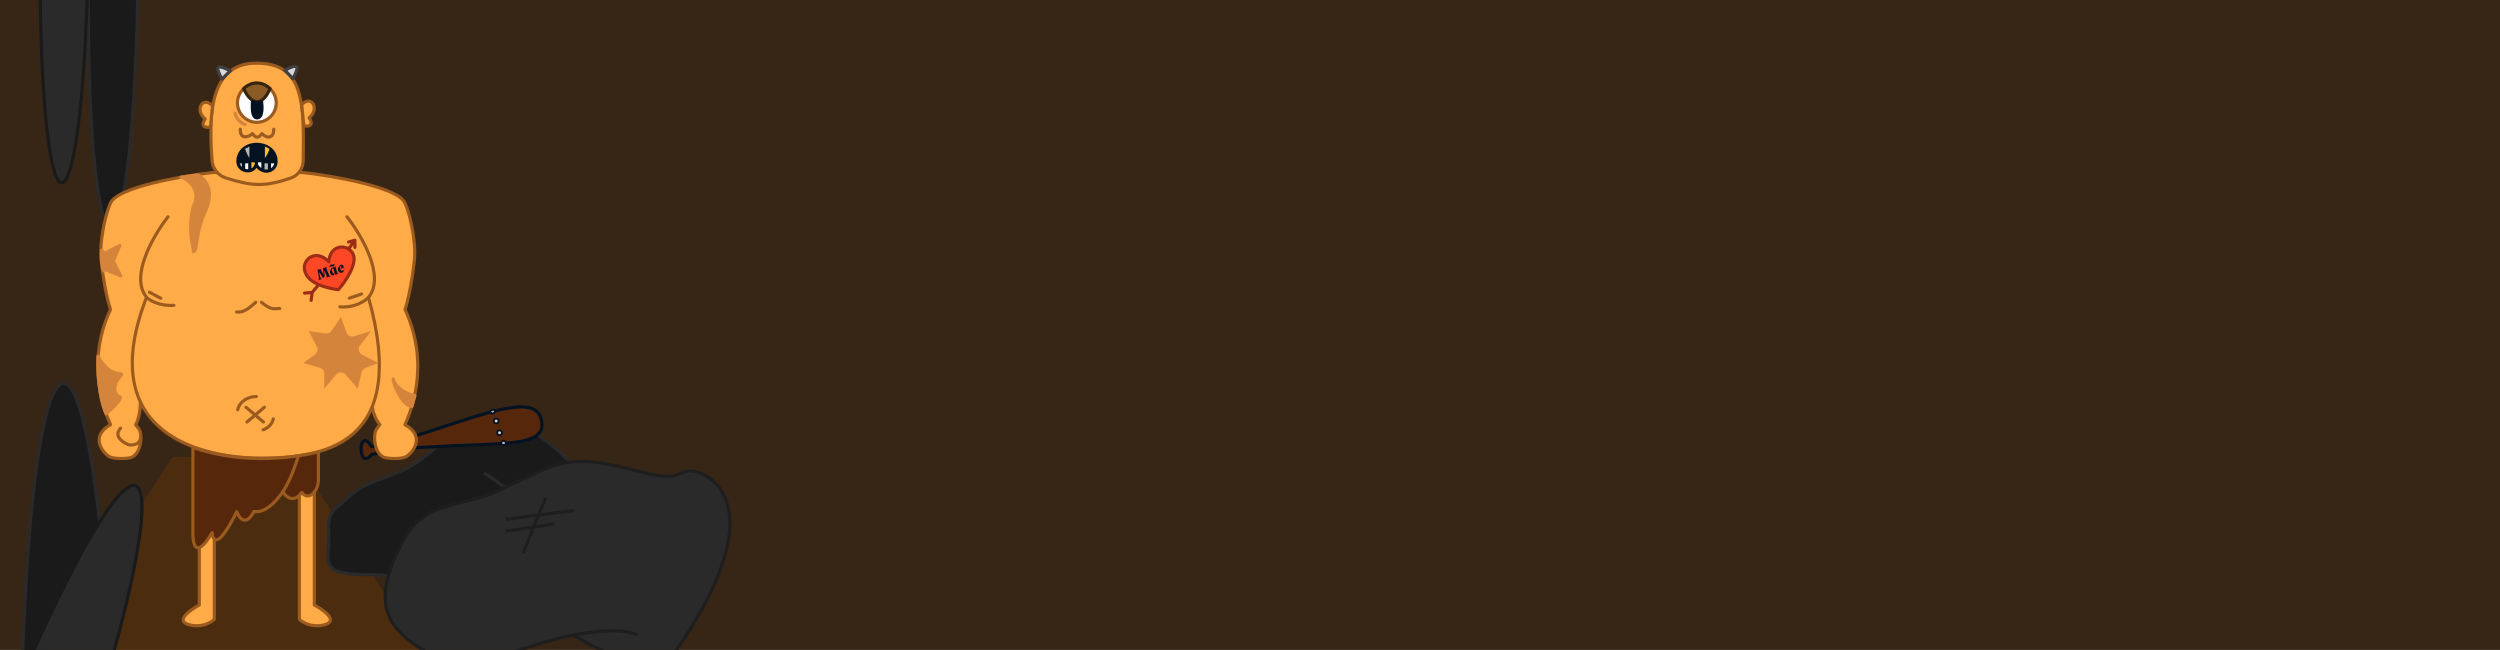
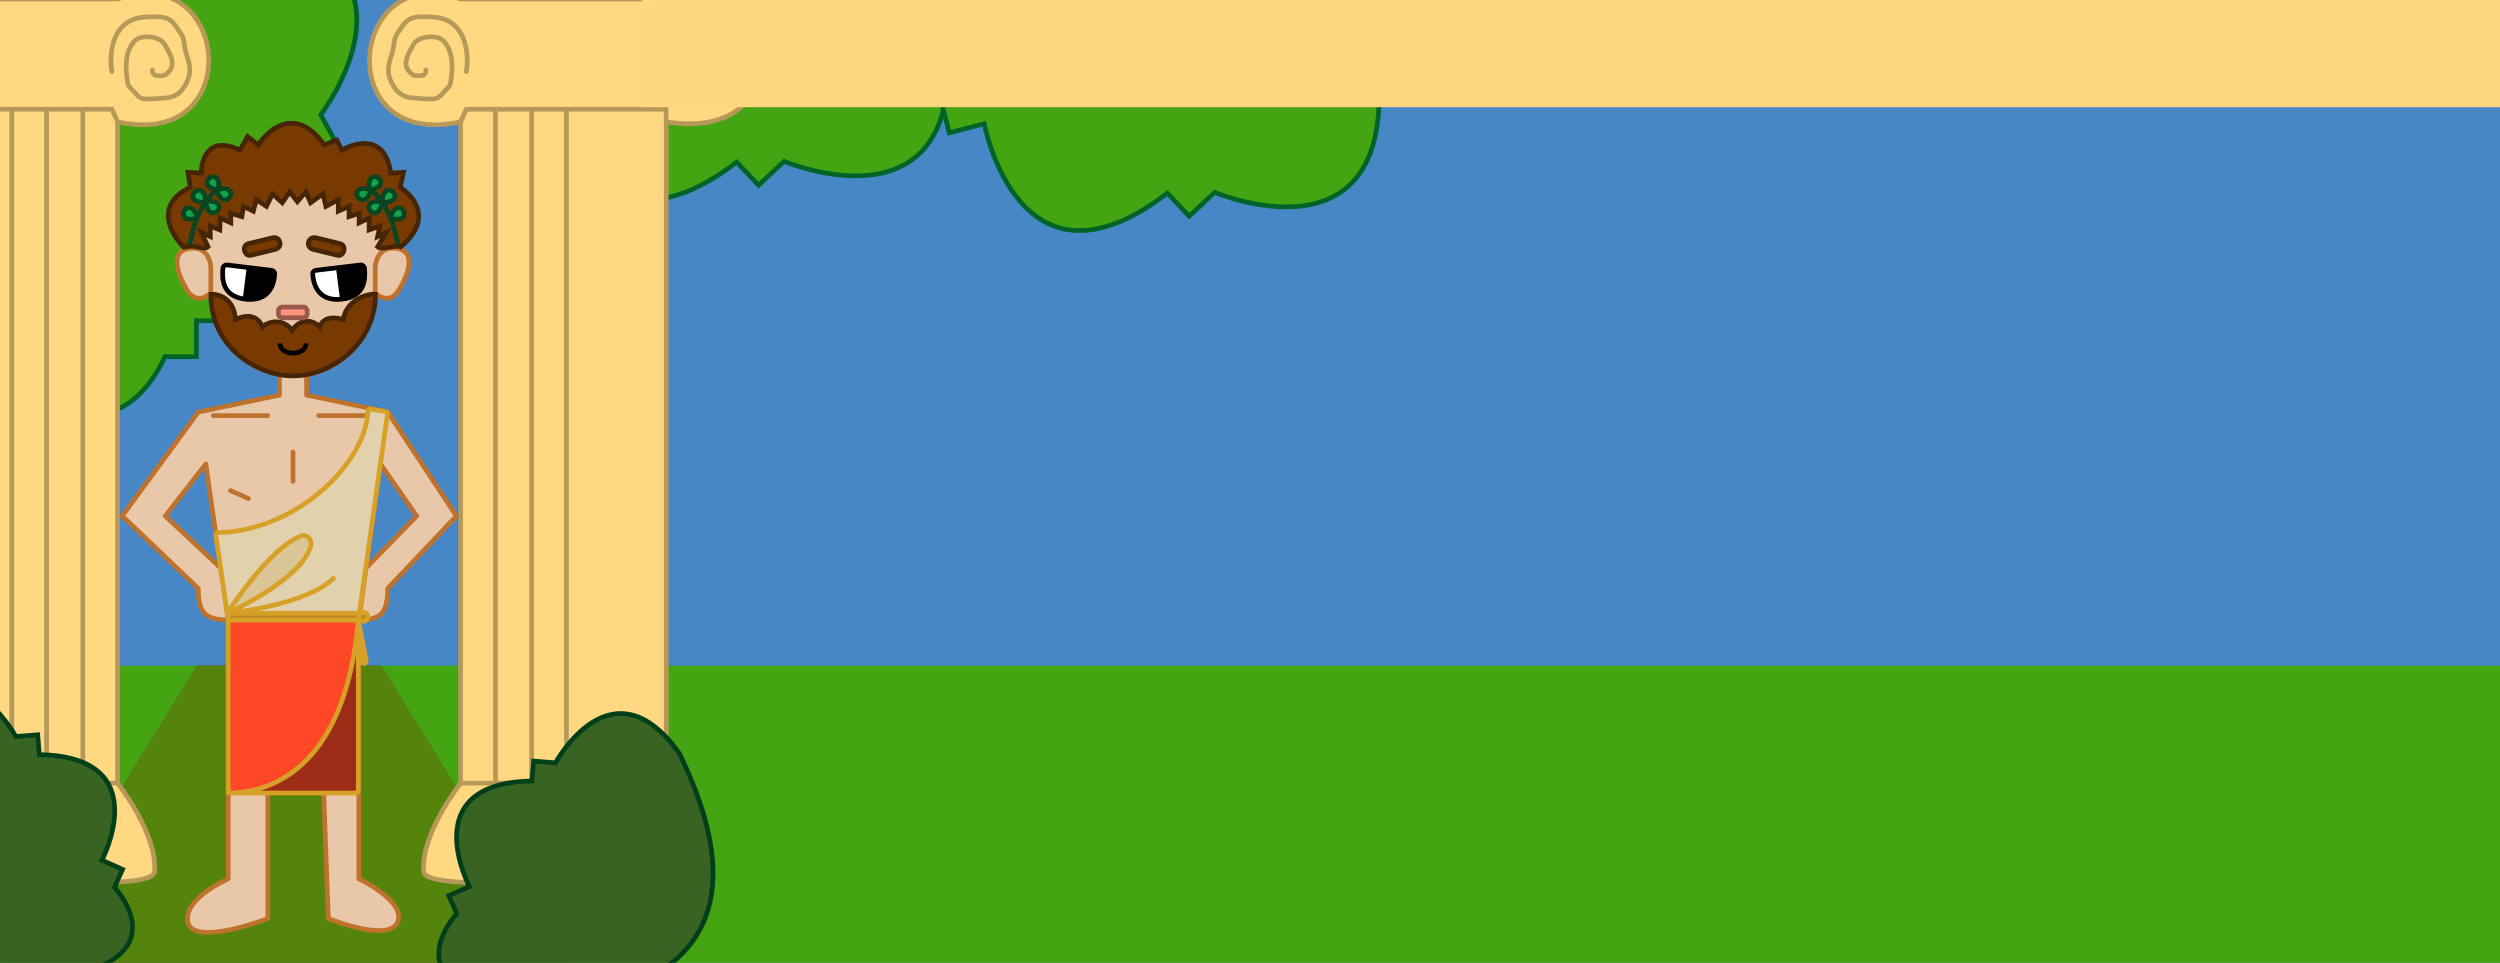
- <svg xmlns="http://www.w3.org/2000/svg" width="3939" height="1024" viewBox="0 0 3939 1024" fill="none">
-   <g clip-path="url(#clip0_1282_8156)">
-     <rect width="3939" height="1024" transform="matrix(-1 0 0 1 3939 0)" fill="#372616" />
-     <path d="M184 1311C164.564 369.656 31 367.011 31 1311H184Z" fill="#1A1A1A" stroke="#2A2A2A" stroke-width="5" />
-     <path d="M217 -4C207.091 475.326 139 476.673 139 -4H217Z" fill="#1A1A1A" stroke="#2A2A2A" stroke-width="5" />
-     <path d="M139 -63C129.345 404.343 63 405.656 63 -63H139Z" fill="#2A2A2A" stroke="#1A1A1A" stroke-width="5" />
-     <path d="M467 721L662 1024H77L272 721H467Z" fill="#783A00" fill-opacity="0.3" stroke="#783A00" stroke-opacity="0.3" />
-     <path d="M922.701 759.167C945.954 793.362 885.2 880.45 884.201 881.556C867.374 900.183 855.831 902.58 829.202 901.556C805.14 900.63 780.687 897.556 755.868 897.556C719.357 897.556 684.281 909.556 647.868 909.556C626.933 909.556 606.417 905.556 585.201 905.556C568.587 905.556 545.6 905.365 530.09 899.333C510.564 891.74 518.09 866.765 518.09 849.333C518.09 832.795 514.301 813.788 528.313 801.778C545.015 787.462 557.56 772.894 578.313 763.556C596.934 755.176 616.449 749.063 634.979 740.667C688.247 716.53 713.673 662 776.979 662C833.962 662 893.295 715.922 922.701 759.167Z" fill="#1A1A1A" />
-     <path d="M884.201 881.556C884.406 881.508 883.995 881.603 884.201 881.556ZM884.201 881.556C885.2 880.45 945.954 793.362 922.701 759.167C893.295 715.922 833.962 662 776.979 662C713.673 662 688.247 716.53 634.979 740.667C616.449 749.063 596.934 755.176 578.313 763.556C557.56 772.894 545.015 787.462 528.313 801.778C514.301 813.788 518.09 832.795 518.09 849.333C518.09 866.765 510.564 891.74 530.09 899.333C545.6 905.365 568.587 905.556 585.201 905.556C606.417 905.556 626.933 909.556 647.868 909.556C684.281 909.556 719.357 897.556 755.868 897.556C780.687 897.556 805.14 900.63 829.202 901.556C855.831 902.58 867.374 900.183 884.201 881.556ZM883.077 764.632C869.016 772.2 854.939 779.728 841.218 787.904C830.646 794.203 820.663 800.411 813.162 810.329C804.659 821.571 798.754 834.608 792.481 847.155M835.537 754.765C821.608 768.173 805.94 781.371 794.275 796.923M847.198 807.688C822.807 789.019 798.63 769.955 773.645 752.075C769.083 748.81 768.412 748.392 764.675 746.693" stroke="#2A2A2A" stroke-width="5" stroke-linecap="round" />
-     <path d="M1088.7 742.035C1114.24 742.035 1226.33 793.058 1063.17 1027.96C1046.4 1042.32 991.095 1056.92 904.034 1000.46C834.475 1012.47 737.75 1065.04 673.168 1027.96C599.877 985.886 587.938 942.483 635.03 852.033C670.514 783.879 737.173 801.339 796.866 767.545C877.121 732.093 889.949 711.062 1003.8 742.035C1074.44 761.251 1063.17 742.035 1088.7 742.035Z" fill="#2A2A2A" />
-     <path d="M1003.8 1000.46C981.478 990.122 945.968 993.23 904.034 1000.46M904.034 1000.46C834.475 1012.47 737.75 1065.04 673.168 1027.96C599.877 985.886 587.938 942.483 635.03 852.033C670.514 783.879 737.173 801.339 796.866 767.545C877.121 732.093 889.949 711.062 1003.8 742.035C1074.44 761.251 1063.17 742.035 1088.7 742.035C1114.24 742.035 1226.33 793.058 1063.17 1027.96C1046.4 1042.32 991.095 1056.92 904.034 1000.46ZM904.034 804.321L796.866 818.237M873.473 825.526L796.866 836.791M859.545 784.442L824.06 871.911" stroke="#1E1E1E" stroke-width="5" />
-     <path d="M41.92 1456.41C356.712 569.051 232.719 519.332 -101.189 1402.29L41.92 1456.41Z" fill="#2A2A2A" stroke="#1A1A1A" stroke-width="5" />
-     <path d="M585.522 703.929C572.311 682.264 567.556 702.344 569.141 711.327C572.1 729.081 581.294 721.895 585.522 716.083L595.532 713.802L654.185 705.348L685.39 703.929C789.193 696.949 865.368 706.321 852.602 659.961C842.563 623.501 779.682 645.694 680.106 678.566L655.506 686.325L591.833 701.913L585.522 703.929Z" fill="#57270C" stroke="#031221" stroke-width="5" stroke-linecap="round" stroke-linejoin="round" />
-     <path d="M779.772 646.941C780.232 648.979 778.952 651.005 776.913 651.464C774.874 651.924 772.849 650.644 772.389 648.605C772.274 648.092 772.31 647.771 772.373 647.571C772.434 647.378 772.552 647.193 772.782 647C773.307 646.56 774.25 646.202 775.655 645.885C777.061 645.569 778.066 645.487 778.729 645.66C779.02 645.736 779.206 645.851 779.344 645.999C779.487 646.153 779.657 646.428 779.772 646.941Z" fill="#B7B7B7" stroke="#031221" stroke-width="3" />
-     <path d="M797.205 698.215C797.205 699.223 796.817 699.91 796.225 700.379C795.595 700.879 794.628 701.206 793.421 701.206C792.213 701.206 791.247 700.879 790.616 700.379C790.025 699.91 789.637 699.223 789.637 698.215C789.637 696.125 791.331 694.431 793.421 694.431C795.511 694.431 797.205 696.125 797.205 698.215Z" fill="#B7B7B7" stroke="#031221" stroke-width="3" />
-     <circle cx="787.08" cy="681.834" r="3.784" fill="#D9D9D9" stroke="#031221" stroke-width="3" />
-     <circle cx="781.796" cy="663.34" r="3.784" fill="#D9D9D9" stroke="#031221" stroke-width="3" />
-     <path d="M334.763 271.789C285.797 277.425 185.118 294.933 174.127 319.874C163.137 344.815 157.747 385.837 158.803 403.098C158.451 405.916 164.827 461.593 174.127 487.379C131.855 578.794 168.139 654.708 174.127 669.151C140.045 687.91 163.295 714.858 172.542 719.614C180.997 723.962 205.928 722.785 209.002 719.614C221.684 712.745 223.533 690.111 221.155 681.833C220.979 680.688 221.367 678.24 213.758 669.151C216.224 665.1 221.155 653.363 221.155 633.072C255.261 705.595 350.358 721.834 411.264 721.834C475.186 721.834 557.073 713.504 586.523 640.617C588.214 654.567 595.179 665.189 598.438 669.152C590.829 678.241 591.216 680.689 591.04 681.834C588.662 690.112 590.512 712.746 603.194 719.615C606.268 722.786 631.199 723.963 639.654 719.615C648.901 714.859 672.15 687.911 638.068 669.152C644.057 654.709 680.341 578.794 638.068 487.38C647.368 461.593 653.744 405.917 653.392 403.099C654.449 385.837 649.059 344.815 638.068 319.874C627.077 294.933 526.398 277.425 477.433 271.789H334.763Z" fill="#FFAB48" />
-     <path d="M221.155 681.833C223.533 690.111 221.684 712.745 209.002 719.614C205.928 722.785 180.997 723.962 172.542 719.614C163.295 714.858 140.045 687.91 174.127 669.151C168.139 654.708 131.855 578.794 174.127 487.379C164.827 461.593 158.451 405.916 158.803 403.098C157.747 385.837 163.137 344.815 174.127 319.874C185.118 294.933 285.797 277.425 334.763 271.789H477.433C526.398 277.425 627.077 294.933 638.068 319.874C649.059 344.815 654.449 385.837 653.392 403.099C653.744 405.917 647.368 461.593 638.068 487.38C680.341 578.794 644.057 654.709 638.068 669.152C672.15 687.911 648.901 714.859 639.654 719.615C631.199 723.963 606.268 722.786 603.194 719.615C590.512 712.746 588.662 690.112 591.04 681.834C591.216 680.689 590.829 678.241 598.438 669.152C595.179 665.189 588.214 654.567 586.523 640.617C557.073 713.504 475.186 721.834 411.264 721.834M221.155 681.833C224.749 700.222 210.235 702.001 203.19 700.856C193.854 697.421 178.143 687.381 189.98 674.699M221.155 681.833C220.979 680.688 221.367 678.24 213.758 669.151C216.224 665.1 221.155 653.363 221.155 633.072C255.261 705.595 350.358 721.834 411.264 721.834M264.786 341.539C242.226 370.1 203.872 435.439 230.945 468.304C146.931 684.274 318.638 721.834 411.264 721.834M411.264 721.834C508.08 721.834 646.107 702.726 580.736 469.149M546.654 341.539C569.307 370.112 607.818 435.478 580.634 468.357" stroke="#9B5B1E" stroke-width="5" stroke-linecap="round" stroke-linejoin="round" />
-     <path d="M231.195 468.885C236.479 473.64 252.437 482.729 273.996 481.038" stroke="#9B5B1E" stroke-width="5" stroke-linecap="round" stroke-linejoin="round" />
-     <path d="M581.001 468.356C575.391 474.252 558.448 485.52 535.558 483.424" stroke="#9B5B1E" stroke-width="5" stroke-linecap="round" stroke-linejoin="round" />
-     <path d="M403.908 624.765C388.584 624.765 376.379 634.694 374.58 645.52" stroke="#9B5B1E" stroke-width="5" stroke-linecap="round" stroke-linejoin="round" />
-     <path d="M414.564 677.187C418.912 675.919 428.218 670.709 430.665 660.01" stroke="#9B5B1E" stroke-width="5" stroke-linecap="round" stroke-linejoin="round" />
-     <path d="M389.112 664.924L416.589 641.674" stroke="#9B5B1E" stroke-width="5" stroke-linecap="round" stroke-linejoin="round" />
-     <path d="M387.604 641.674L415.081 664.924" stroke="#9B5B1E" stroke-width="5" stroke-linecap="round" stroke-linejoin="round" />
-     <path d="M569.59 463.25L550.353 469.823" stroke="#9B5B1E" stroke-width="5" stroke-linecap="round" stroke-linejoin="round" />
-     <path d="M235.423 460.43L253.389 469.941" stroke="#9B5B1E" stroke-width="5" stroke-linecap="round" stroke-linejoin="round" />
-     <path d="M533.005 456.506C543.433 444.877 564.268 415.104 556.016 399.722C554.307 396.536 551.924 394.047 549.178 392.29C537.483 384.81 519.183 390.616 518.135 412.531C498.38 391.429 476.325 408.129 479.864 425.471C482.06 436.231 490.653 443.524 502.115 448.494C511.196 452.433 522.078 454.913 533.005 456.506Z" fill="#FE4725" />
-     <path d="M502.115 448.494C511.196 452.433 522.078 454.913 533.005 456.506C543.433 444.877 564.268 415.104 556.016 399.722C554.307 396.536 551.924 394.047 549.178 392.29M502.115 448.494C490.653 443.524 482.06 436.231 479.864 425.471C476.325 408.129 498.38 391.429 518.135 412.531C519.183 390.616 537.483 384.81 549.178 392.29M502.115 448.494L491.921 460.694M491.921 460.694L490.186 473.273M491.921 460.694L479.864 461.778M549.178 392.29L559.154 378.496M559.154 378.496L559.154 389.774M559.154 378.496L549.178 381.315" stroke="#9D2C17" stroke-width="5" stroke-linecap="round" stroke-linejoin="round" />
-     <path d="M508.209 437.442C507.846 436.315 507.118 434.919 506.027 433.253C504.936 431.588 503.87 430.133 502.83 428.888L502.654 428.969L503.337 432.027C503.73 433.767 504.237 435.603 504.861 437.538C505.234 438.695 505.794 439.338 506.542 439.467L506.591 439.855C505.85 440.009 505.077 440.216 504.27 440.476C503.462 440.737 502.675 441.058 501.907 441.439L501.617 440.852C501.857 440.607 502.24 440.332 502.764 440.029L500.687 426.149C500.134 426.209 499.661 426.202 499.267 426.127L499.16 425.481C500.103 425.328 501.214 425.046 502.493 424.634C503.772 424.222 504.836 423.82 505.685 423.429L505.879 423.795C505.405 424.099 505.23 424.441 505.352 424.822C505.446 425.111 505.957 426.047 506.888 427.63C507.833 429.208 508.642 430.57 509.314 431.715L509.657 432.311L509.863 432.168C509.634 431.301 509.432 428.432 509.259 423.563C509.136 423.182 508.857 422.995 508.422 423.001L508.365 422.59C509.171 422.431 510.237 422.138 511.562 421.712C512.887 421.285 513.925 420.883 514.678 420.506L514.976 421.04C514.726 421.306 514.412 421.558 514.035 421.797C514.081 422.253 514.261 422.968 514.575 423.943C514.884 424.902 515.595 426.665 516.708 429.231C517.816 431.783 518.688 433.628 519.324 434.768C520.029 434.659 520.603 434.616 521.049 434.641L521.171 435.257C520.153 435.434 518.996 435.731 517.701 436.148C516.407 436.565 515.333 436.987 514.478 437.414L514.188 436.826C514.419 436.55 514.722 436.293 515.099 436.054C513.935 432.546 512.604 429.276 511.106 426.246L510.939 426.274C510.939 429.351 510.994 431.451 511.104 432.576C511.214 433.7 511.397 434.658 511.652 435.45C510.489 436.329 509.531 437.268 508.777 438.267L508.429 438.203C508.39 438.031 508.317 437.777 508.209 437.442ZM520.301 430.469C519.811 428.946 519.89 427.366 520.539 425.728C521.187 424.09 522.183 422.693 523.525 421.538C524.82 421.121 526.201 420.919 527.668 420.934C527.886 420.41 527.99 419.847 527.981 419.245L528.535 419.243C528.661 420.833 529.295 423.402 530.439 426.95C530.944 428.519 531.402 429.733 531.814 430.592C532.233 430.642 532.692 430.603 533.189 430.477L533.351 430.979C531.706 431.509 530.072 432.204 528.45 433.063L528.238 432.955C528.125 431.613 527.86 430.294 527.443 429L527.207 429.051C527.129 430.74 526.622 432.374 525.686 433.954C524.543 434.322 523.462 434.149 522.442 433.435C521.417 432.707 520.704 431.718 520.301 430.469ZM523.595 428.248C524.267 430.334 524.931 431.272 525.585 431.061C525.844 430.977 526.086 430.631 526.309 430.021C526.548 429.406 526.691 428.57 526.737 427.513C526.113 425.579 525.666 424.294 525.394 423.659C524.841 423.299 524.237 423.225 523.582 423.436C523.232 423.549 522.932 423.687 522.682 423.852C522.766 425.153 523.07 426.618 523.595 428.248ZM525.38 416.729C526.278 416.44 526.838 415.932 527.057 415.205L527.731 415.417C527.089 417.338 526.372 418.713 525.579 419.539C525.168 419.672 524.381 419.707 523.218 419.645C522.055 419.583 521.252 419.623 520.811 419.765C519.943 420.045 519.414 420.543 519.225 421.259L518.551 421.048C519.157 419.172 520.113 417.729 521.418 416.72C522.871 417.109 524.192 417.112 525.38 416.729ZM539.698 426.74C540.277 426.554 540.799 426.217 541.264 425.731C541.724 425.23 542.079 424.662 542.329 424.027L542.706 424.182C542.307 426.177 541.27 427.94 539.595 429.472C537.98 429.992 536.551 429.965 535.307 429.391C534.078 428.812 533.226 427.784 532.75 426.306C532.269 424.814 532.361 423.246 533.025 421.603C533.689 419.96 534.641 418.611 535.881 417.556C538.653 416.663 540.348 417.176 540.966 419.095C541.123 419.582 541.222 420.122 541.261 420.714C541.736 420.78 542.151 420.764 542.506 420.666L542.645 421.176C542.539 421.21 542.432 421.245 542.326 421.279C540.376 421.907 538.297 422.863 536.088 424.146C536.452 425.273 536.902 426.07 537.438 426.535C537.985 426.981 538.739 427.049 539.698 426.74ZM535.87 419.4C535.581 419.494 535.334 419.64 535.13 419.841C535.269 421.057 535.523 422.286 535.89 423.53C536.548 422.964 537.231 422.475 537.938 422.062C537.556 420.875 537.23 420.097 536.96 419.73C536.69 419.363 536.327 419.253 535.87 419.4Z" fill="#031221" />
-     <path d="M411.91 476.283C428.291 489.493 430.933 486.059 440.708 486.059" stroke="#9B5B1E" stroke-width="5" stroke-linecap="round" stroke-linejoin="round" />
-     <path d="M402.928 476.283C384.761 493.01 379.149 491.607 372.809 491.607" stroke="#9B5B1E" stroke-width="5" stroke-linecap="round" stroke-linejoin="round" />
-     <path d="M178.972 410.103C178.686 410.774 178.708 411.537 179.032 412.19L190.167 434.701L166.939 425.154C166.078 424.8 165.092 424.954 164.38 425.553L162.938 426.765C161.134 421.764 160.255 415.242 159.974 408.62C159.753 403.42 159.905 398.316 160.202 394.112L163.306 397.72C164.058 398.594 165.31 398.841 166.338 398.316L188.891 386.805L178.972 410.103Z" fill="#D4843B" stroke="#D4843B" stroke-width="5" stroke-linejoin="round" />
-     <path d="M524.625 522.427L536.496 504.797L543.357 524.339C545.576 530.66 552.384 534.108 558.792 532.157L577.906 526.337L565.348 542.494C560.506 548.723 562.575 557.824 569.634 561.349L590.179 571.606L575.087 577.219C571.183 578.671 568.259 581.972 567.288 586.023L562.283 606.918L546.708 588.692C541.718 582.853 532.692 582.853 527.702 588.692L513.339 605.5V588.945C513.339 583.375 509.654 578.477 504.302 576.934L483.547 570.951L497.522 560.715C502.474 557.087 504.06 550.401 501.264 544.936L490.957 524.795L512.518 527.823C517.254 528.488 521.954 526.393 524.625 522.427Z" fill="#D4843B" stroke="#D4843B" stroke-width="5" />
-     <path d="M188.395 594.382C200.284 580.115 177.827 603.101 154.313 561.356C153.546 580.908 155.061 626.403 167.259 651.978C176.946 643.7 194.736 626.72 188.395 625.029C180.469 622.916 176.506 608.649 188.395 594.382Z" fill="#D4843B" stroke="#D4843B" stroke-width="5" stroke-linecap="round" stroke-linejoin="round" />
-     <path d="M322.943 334.489C307.105 368.49 311.724 396.842 304.507 396.49C307.168 396.62 293.972 365.823 304.499 325.489C318.202 299.489 295.563 281.171 285.017 279.155L311.881 275.488C317.697 278.499 341.577 294.489 322.943 334.489Z" fill="#D4843B" stroke="#D4843B" stroke-width="5" stroke-linecap="round" stroke-linejoin="round" />
-     <path d="M619.621 597.217C624.417 614.086 644.336 621.621 653.696 623.28L649.128 640.22C636.38 640.964 620.376 610.141 619.621 597.217Z" fill="#D4843B" stroke="#D4843B" stroke-width="5" stroke-linecap="round" stroke-linejoin="round" />
-     <path d="M475.37 775.958C474.123 777.685 472.882 779.141 471.654 780.354V975.909C477.227 981.185 493.309 990.153 513.052 983.823C532.796 977.492 509.425 960.785 495.272 953.223V775.234C495.027 775.539 494.777 775.836 494.521 776.123C489.116 782.207 481.579 784.149 475.37 775.958Z" fill="#FFAB48" />
-     <path d="M334.191 839.267C325.134 854.572 318.626 861.262 314.023 862.721V953.222C299.87 960.784 276.499 977.49 296.243 983.821C315.987 990.152 332.068 981.183 337.641 975.908V849.362C337.541 849.261 337.442 849.154 337.344 849.04C337.333 849.026 337.321 849.011 337.309 848.997C335.868 847.278 334.788 844.147 334.191 839.267Z" fill="#FFAB48" />
-     <path d="M303.939 705V839.267C303.597 850.827 305.679 865.367 314.023 862.721C318.626 861.262 325.134 854.572 334.191 839.267C334.788 844.147 335.868 847.278 337.309 848.997C337.321 849.011 337.333 849.026 337.344 849.04C337.442 849.154 337.541 849.261 337.641 849.362C345.598 857.389 363.516 826.074 372.936 806.03C376.651 816.229 387.266 830.509 400.004 806.03C416.98 808.193 432.822 793.537 445.614 774.639C449.701 781.791 460.126 791.744 471.654 780.354C472.882 779.141 474.123 777.685 475.37 775.958C481.579 784.149 489.116 782.207 494.521 776.123C494.777 775.836 495.027 775.539 495.272 775.234C499.069 770.514 501.641 763.734 501.641 757.229V712.122C431.076 728.477 362.079 725.048 303.939 705Z" fill="#57270C" />
-     <path d="M303.939 839.267V705C362.079 725.048 431.076 728.477 501.641 712.122V757.23M303.939 839.267C303.408 857.204 308.715 882.317 334.191 839.267M303.939 839.267C303.597 850.827 305.679 865.367 314.023 862.721M334.191 839.267C325.134 854.572 318.626 861.262 314.023 862.721M334.191 839.267C334.788 844.147 335.868 847.278 337.309 848.997C337.321 849.011 337.333 849.026 337.344 849.04M372.936 806.03C376.651 816.229 387.266 830.509 400.004 806.03C416.98 808.193 432.822 793.537 445.614 774.639M372.936 806.03C363.397 826.327 345.144 858.181 337.344 849.04M372.936 806.03C363.516 826.074 345.598 857.389 337.641 849.362M445.614 774.639C457.778 756.67 465.084 733.692 470.085 718.864M445.614 774.639C450.137 782.553 462.419 793.896 475.37 775.958M445.614 774.639C449.701 781.791 460.126 791.744 471.654 780.354M475.37 775.958C474.123 777.685 472.882 779.141 471.654 780.354M475.37 775.958C481.579 784.149 489.116 782.207 494.521 776.123M501.641 757.23C501.641 763.734 499.069 770.514 495.272 775.234M501.641 757.23C501.641 764.154 498.726 771.391 494.521 776.123M314.023 862.721V953.222C299.87 960.784 276.499 977.49 296.243 983.821C315.987 990.152 332.068 981.183 337.641 975.908V849.362M337.641 849.362C337.541 849.261 337.442 849.154 337.344 849.04M495.272 775.234V953.223C509.425 960.785 532.796 977.492 513.052 983.823C493.309 990.153 477.227 981.185 471.654 975.909V780.354M495.272 775.234C495.027 775.539 494.777 775.836 494.521 776.123" stroke="#9B5B1E" stroke-width="5" stroke-linecap="round" stroke-linejoin="round" />
-     <path d="M400.134 99.618C324.158 102.093 330.724 199.183 333.989 252.045C334.781 264.877 343.143 276.357 355.403 280.228C397.936 293.657 417.06 294.494 458.157 280.541C469.972 276.53 477.684 265.213 477.795 252.735C478.577 164.571 481.138 96.979 400.134 99.618Z" fill="#FFAB48" stroke="#9B5B1E" stroke-width="5" stroke-linecap="round" stroke-linejoin="round" />
-     <circle cx="404.7" cy="162.158" r="30.525" fill="white" stroke="#9B5B1E" stroke-width="5" />
-     <path d="M383.828 139.702C390.697 155.253 408.663 177.025 425.572 139.702C407.818 123.438 390.345 132.925 383.828 139.702Z" fill="#8A5B24" stroke="#37240D" stroke-width="5" stroke-linecap="round" stroke-linejoin="round" />
-     <path d="M405.235 185.673C396.99 185.673 397.32 171.054 397.741 160.31L405.235 162.423L412.158 160.31C413.17 167.267 414.174 185.673 405.235 185.673Z" fill="#031221" stroke="#031221" stroke-width="5" stroke-linecap="round" stroke-linejoin="round" />
-     <path d="M378.544 203.639C378.544 224.511 397.302 212.093 397.567 210.508C397.831 208.923 403.643 223.718 412.626 210.508C421.715 219.597 431.385 217.113 431.385 203.639" stroke="#9B5B1E" stroke-width="5" stroke-linecap="round" stroke-linejoin="round" />
-     <path d="M383.828 254.893H374.874C375.242 261.321 379.01 265.736 383.828 267.8V254.893Z" fill="#B7B7B7" />
-     <path d="M383.828 254.893V267.8C386.865 269.101 390.32 269.468 393.603 268.816V254.893H383.828Z" fill="white" />
-     <path d="M393.603 268.816C398.545 267.835 401.783 264.742 403.936 258.856V253.294H393.603V254.893V268.816Z" fill="#FFBE2F" />
-     <path d="M414.269 254.893V268.614C417.574 269.882 421.264 269.966 424.602 268.911V254.893H414.269Z" fill="#B7B7B7" />
-     <path d="M434.935 254.893H424.602V268.911C430.035 267.193 434.538 262.457 434.935 254.893Z" fill="white" />
-     <path d="M403.936 258.856C405.488 263.978 410.251 267.073 414.269 268.614V254.893V253.294L403.936 253.294V258.856Z" fill="white" />
-     <path d="M434.723 250.47C430.592 221.067 380.427 218.424 375.132 250.47C374.873 252.035 374.795 253.511 374.874 254.893H383.828H393.603V253.294H403.936L414.269 253.294V254.893H424.602H434.935C435.008 253.513 434.944 252.038 434.723 250.47Z" fill="#031221" />
-     <path d="M403.936 258.856C401.783 264.742 398.545 267.835 393.603 268.816M403.936 258.856C405.488 263.978 410.251 267.073 414.269 268.614M403.936 258.856V253.294M374.874 254.893C374.795 253.511 374.873 252.035 375.132 250.47C380.427 218.424 430.592 221.067 434.723 250.47C434.944 252.038 435.008 253.513 434.935 254.893M374.874 254.893H383.828M374.874 254.893C375.242 261.321 379.01 265.736 383.828 267.8M434.935 254.893H424.602M434.935 254.893C434.538 262.457 430.035 267.193 424.602 268.911M383.828 254.893V267.8M383.828 254.893H393.603M383.828 267.8C386.865 269.101 390.32 269.468 393.603 268.816M393.603 254.893V268.816M393.603 254.893V253.294H403.936M414.269 254.893V268.614M414.269 254.893H424.602M414.269 254.893V253.294L403.936 253.294M414.269 268.614C417.574 269.882 421.264 269.966 424.602 268.911M424.602 254.893V268.911" stroke="#031221" stroke-width="5" stroke-linecap="round" stroke-linejoin="round" />
-     <path d="M393.603 249.61C392.37 248.993 389.006 245.065 385.413 234.286L393.603 230.059V249.61Z" fill="#B7B7B7" stroke="#031221" stroke-linecap="round" stroke-linejoin="round" />
-     <path d="M417.117 249.61C418.35 248.993 421.714 245.065 425.308 234.286L417.117 230.059V249.61Z" fill="#FFBE2F" stroke="#031221" stroke-linecap="round" stroke-linejoin="round" />
-     <path d="M487.002 185.587C504.687 171.098 490.256 148.628 475.408 164.962L478.575 197.039C482.671 200.882 496.817 198.954 487.002 185.587Z" fill="#FFAB48" stroke="#9B5B1E" stroke-width="5" stroke-linecap="round" stroke-linejoin="round" />
-     <path d="M323.334 187.455C305.578 173.054 319.898 150.515 334.825 166.774C333.823 176.413 331.817 196.324 331.817 198.864C327.74 202.727 313.584 200.869 323.334 187.455Z" fill="#FFAB48" stroke="#9B5B1E" stroke-width="5" stroke-linecap="round" stroke-linejoin="round" />
-     <path d="M349.946 124.558C333.96 97.077 350.371 105.995 362.883 111.342L349.946 124.558Z" fill="#D9D9D9" stroke="#404040" stroke-width="5" stroke-linecap="round" stroke-linejoin="round" />
-     <path d="M448.841 110.7C476.806 95.577 467.381 111.703 461.647 124.043L448.841 110.7Z" fill="#D9D9D9" stroke="#404040" stroke-width="5" stroke-linecap="round" stroke-linejoin="round" />
-     <path d="M370.451 178.453C371.322 182.897 375.673 192.635 386.108 196.035" stroke="#D4843B" stroke-width="5" stroke-linecap="round" stroke-linejoin="round" />
+ <svg xmlns="http://www.w3.org/2000/svg" width="2659" height="1024" viewBox="0 0 2659 1024" fill="none">
+   <g clip-path="url(#clip0_1282_8301)">
+     <rect width="2659" height="1024" fill="#4787C6" />
+     <rect y="708" width="2707" height="316" fill="#44A411" />
+     <path d="M341.137 122.06C341.137 122.06 464.032 -37.723 269.847 -76.596C-246.026 -94.772 2.992 365.201 2.992 365.201C115.582 524.829 175.409 379.37 175.409 379.37L208.896 379.37L208.896 340.992C208.896 340.992 407.164 354.679 329.285 171.029L358.974 154.728L341.137 122.06Z" fill="#44A411" stroke="#006428" stroke-width="5" />
+     <path d="M833.982 171.565C833.982 171.565 1019.53 250.342 1008.33 52.621C896.228 -451.252 513.636 -94.589 513.636 -94.589C387.442 54.517 543.27 75.853 543.27 75.853L551.689 108.264L588.834 98.615C588.834 98.615 625.434 293.955 783.606 172.406L806.847 197.043L833.982 171.565Z" fill="#44A411" stroke="#006428" stroke-width="5" />
+     <path d="M1291.98 204.565C1291.98 204.565 1477.53 283.342 1466.33 85.621C1354.23 -418.252 971.636 -61.589 971.636 -61.589C845.442 87.517 1001.27 108.853 1001.27 108.853L1009.69 141.264L1046.83 131.615C1046.83 131.615 1083.43 326.955 1241.61 205.406L1264.85 230.043L1291.98 204.565Z" fill="#44A411" stroke="#006428" stroke-width="5" />
+     <path d="M210 708L15 1024H600L405 708H210Z" fill="#783A00" fill-opacity="0.3" stroke="#783A00" stroke-opacity="0.3" />
+     <path d="M125.09 129.564C263.8 160.527 244.445 -44.091 125.09 -1.015L-93.618 -1.015C-214.907 -40.053 -242.004 153.795 -93.618 129.564L-93.618 832.939L-93.618 927.171C-93.618 927.171 -43.508 932.387 12.544 935.892C24.75 936.656 37.239 937.338 49.552 937.867C62.778 938.435 75.802 938.828 88.061 938.955C130.363 939.395 163.543 936.681 164.377 927.171C167.882 887.206 125.09 832.939 125.09 832.939V129.564Z" fill="#FFD881" />
+     <path d="M125.09 129.564C263.8 160.527 244.445 -44.091 125.09 -1.015L-93.618 -1.015C-214.907 -40.053 -242.004 153.795 -93.618 129.564M125.09 129.564V832.939M125.09 129.564L119.016 116.164H88.061M125.09 832.939C125.09 832.939 167.881 887.206 164.377 927.171C163.543 936.681 130.363 939.395 88.061 938.955C75.802 938.828 62.778 938.435 49.552 937.867C37.239 937.338 24.75 936.656 12.544 935.892C-43.508 932.387 -93.618 927.171 -93.618 927.171L-93.618 832.939M125.09 832.939H88.061M-93.618 129.564L-93.349 116.164H12.544M-93.618 129.564L-93.618 832.939M119.016 76.07C116.267 61.27 118.766 39.702 130.189 28.387C140.014 18.656 150.427 17.832 164.377 17.832C174.196 17.832 181.196 18.72 187.369 28.387C189.734 32.09 193.941 36.943 194.954 41.149C196.182 46.247 196.049 48.594 197.176 53.796C198.892 61.711 205.179 71.523 199.61 85.298C193.463 100.506 183.208 104.188 175.218 104.188C147.637 106.816 149.608 105.063 142.518 97.43C135.427 89.796 136.612 92.316 135.427 85.298C133.118 71.623 133.089 54.491 143.1 43.712C150.086 36.191 170.333 38.362 175.218 47.301C179.592 55.307 187.839 67.323 179.715 76.07C176.138 79.921 174.958 80.627 169.662 80.627C165.185 80.627 162.042 79.866 162.042 74.475M-93.349 76.07C-90.6 61.27 -93.098 39.702 -104.521 28.387C-114.346 18.656 -124.76 17.832 -138.709 17.832C-148.528 17.832 -155.528 18.72 -161.701 28.387C-164.066 32.09 -168.274 36.943 -169.287 41.149C-170.514 46.247 -170.381 48.594 -171.509 53.796C-173.224 61.711 -179.511 71.523 -173.943 85.298C-167.795 100.506 -157.541 104.188 -149.55 104.188C-121.97 106.816 -123.94 105.063 -116.85 97.43C-109.76 89.796 -110.945 92.316 -109.76 85.298C-107.45 71.623 -107.421 54.491 -117.432 43.712C-124.418 36.191 -144.666 38.362 -149.55 47.301C-153.924 55.307 -162.172 67.323 -154.048 76.07C-150.471 79.921 -149.29 80.627 -143.994 80.627C-139.518 80.627 -136.375 79.866 -136.375 74.475M88.061 116.164H49.552M88.061 116.164V832.939M49.552 116.164H12.544M49.552 116.164V832.939M12.544 116.164V832.939M-93.618 832.939H12.544M88.061 832.939H49.552M49.552 832.939H12.544" stroke="#B69959" stroke-width="5" stroke-linecap="round" />
+     <path d="M489.91 129.564C351.2 160.527 370.555 -44.091 489.91 -1.015L708.618 -1.015C829.907 -40.053 857.004 153.795 708.618 129.564L708.618 832.939L708.618 927.171C708.618 927.171 658.508 932.387 602.456 935.892C590.249 936.656 577.761 937.338 565.448 937.867C552.222 938.435 539.198 938.828 526.94 938.955C484.637 939.395 451.457 936.681 450.623 927.171C447.118 887.206 489.91 832.939 489.91 832.939V129.564Z" fill="#FFD881" />
+     <path d="M489.91 129.564C351.2 160.527 370.555 -44.091 489.91 -1.015L708.618 -1.015C829.907 -40.053 857.004 153.795 708.618 129.564M489.91 129.564V832.939M489.91 129.564L495.984 116.164H526.94M489.91 832.939C489.91 832.939 447.119 887.206 450.623 927.171C451.457 936.681 484.637 939.395 526.94 938.955C539.198 938.828 552.222 938.435 565.448 937.867C577.761 937.338 590.249 936.656 602.456 935.892C658.508 932.387 708.618 927.171 708.618 927.171L708.618 832.939M489.91 832.939H526.94M708.618 129.564L708.349 116.164H602.456M708.618 129.564L708.618 832.939M495.984 76.07C498.733 61.27 496.234 39.702 484.811 28.387C474.986 18.656 464.573 17.832 450.623 17.832C440.804 17.832 433.804 18.72 427.631 28.387C425.266 32.09 421.059 36.943 420.046 41.149C418.818 46.247 418.951 48.594 417.824 53.796C416.108 61.711 409.821 71.523 415.39 85.298C421.537 100.506 431.792 104.188 439.782 104.188C467.363 106.816 465.392 105.063 472.482 97.43C479.573 89.796 478.388 92.316 479.573 85.298C481.882 71.623 481.911 54.491 471.9 43.712C464.914 36.191 444.667 38.362 439.782 47.301C435.408 55.307 427.161 67.323 435.285 76.07C438.862 79.921 440.042 80.627 445.338 80.627C449.815 80.627 452.958 79.866 452.958 74.475M708.349 76.07C705.6 61.27 708.098 39.702 719.521 28.387C729.346 18.656 739.76 17.832 753.709 17.832C763.528 17.832 770.528 18.72 776.701 28.387C779.066 32.09 783.274 36.943 784.287 41.149C785.514 46.247 785.381 48.594 786.509 53.796C788.224 61.711 794.511 71.523 788.943 85.298C782.795 100.506 772.541 104.188 764.55 104.188C736.97 106.816 738.94 105.063 731.85 97.43C724.76 89.796 725.945 92.316 724.76 85.298C722.45 71.623 722.421 54.491 732.432 43.712C739.418 36.191 759.666 38.362 764.55 47.301C768.924 55.307 777.172 67.323 769.048 76.07C765.471 79.921 764.29 80.627 758.994 80.627C754.518 80.627 751.375 79.866 751.375 74.475M526.94 116.164H565.448M526.94 116.164V832.939M565.448 116.164H602.456M565.448 116.164V832.939M602.456 116.164V832.939M708.618 832.939H602.456M526.94 832.939H565.448M565.448 832.939H602.456" stroke="#B69959" stroke-width="5" stroke-linecap="round" />
+     <rect x="683" width="1976" height="114" fill="#FFD781" />
+     <path d="M16.851 783.363C16.851 783.363 -43.222 672.276 -115.009 773.471C-257.025 1064.02 69.706 1038.88 69.706 1038.88C189.771 1015.19 121.803 943.841 121.803 943.841L130.347 924.68L108.387 914.888C108.387 914.888 166.803 804.931 41.848 802.638L40.095 781.491L16.851 783.363Z" fill="#386322" stroke="#003F19" stroke-width="5" />
+     <path d="M590.782 811.363C590.782 811.363 650.855 700.276 722.641 801.471C864.658 1092.02 537.927 1066.88 537.927 1066.88C417.861 1043.19 485.83 971.841 485.83 971.841L477.286 952.68L499.246 942.888C499.246 942.888 440.83 832.931 565.785 830.638L567.537 809.491L590.782 811.363Z" fill="#386322" stroke="#003F19" stroke-width="5" />
+     <path d="M423.872 264.628C419.277 263.629 415.482 263.747 412.362 264.628C401.871 267.59 399.017 279.182 399.087 285.97C399.178 294.776 399.087 300.132 399.087 311.571C412.432 323.282 421.058 314.106 423.872 309.022C432.225 296.039 443.918 268.985 423.872 264.628Z" fill="#E9C7A9" />
+     <path d="M199.352 264.628C203.947 263.629 207.748 263.747 210.876 264.628C221.393 267.59 224.305 279.182 224.235 285.97C224.144 294.774 224.235 300.13 224.235 311.563C224.235 311.566 224.235 311.568 224.235 311.571C210.889 323.282 202.166 314.106 199.352 309.022C191 296.039 179.307 268.985 199.352 264.628Z" fill="#E9C7A9" />
+     <path d="M224.235 285.97V311.563V311.571C224.235 355.208 255.811 391.425 297.226 398.349C301.922 399.134 306.744 399.542 311.661 399.542C316.578 399.542 321.4 399.134 326.096 398.349C367.511 391.425 399.087 355.208 399.087 311.571V285.97C399.017 279.182 401.871 267.59 412.362 264.628C412.362 147.886 213.885 147.886 210.876 264.628C221.393 267.59 224.305 279.182 224.235 285.97Z" fill="#E9C7A9" />
+     <path d="M311.661 399.542C306.744 399.542 301.922 399.134 297.226 398.349V420.241L210.876 438.216L130 548.792L210.876 625.869C210.876 652.287 218.788 659.369 242.755 659.369L234.785 604.081L175.756 548.792L218.846 493.504L226.815 548.792L234.785 604.081L242.755 659.369H381.656L389.332 604.081L397.009 548.792L404.685 493.504L443.208 548.792L389.332 604.081L381.656 659.369C404.685 659.369 412.362 652.287 412.362 625.869L485.423 548.792L412.362 438.216L326.096 420.241V398.349C321.4 399.134 316.578 399.542 311.661 399.542Z" fill="#E9C7A9" />
+     <path d="M381.656 659.369H242.755V934.72C242.755 934.72 199.64 953.292 199.352 976.935C198.946 1010.31 284.827 976.935 284.827 976.935V702.401H338.997L349.246 976.935C349.246 976.935 420.224 1005.85 423.872 976.935C426.539 955.801 381.656 934.72 381.656 934.72V659.369Z" fill="#E9C7A9" />
+     <path d="M399.087 311.571V285.97M399.087 311.571C412.432 323.282 421.058 314.106 423.872 309.022C432.225 296.039 443.918 268.985 423.872 264.628C419.277 263.629 415.482 263.747 412.362 264.628M399.087 311.571C399.087 300.132 399.178 294.776 399.087 285.97M399.087 311.571C399.087 355.208 367.511 391.425 326.096 398.349M224.235 311.571C210.889 323.282 202.166 314.106 199.352 309.022C191 296.039 179.307 268.985 199.352 264.628C203.947 263.629 207.748 263.747 210.876 264.628M224.235 311.571C224.235 355.208 255.811 391.425 297.226 398.349M224.235 311.571V311.563M224.235 311.571C224.235 311.568 224.235 311.566 224.235 311.563M224.235 285.97C224.305 279.182 221.393 267.59 210.876 264.628M224.235 285.97V311.563M224.235 285.97C224.144 294.774 224.235 300.13 224.235 311.563M399.087 285.97C399.017 279.182 401.871 267.59 412.362 264.628M210.876 264.628C213.885 147.886 412.362 147.886 412.362 264.628M297.226 398.349C301.922 399.134 306.744 399.542 311.661 399.542C316.578 399.542 321.4 399.134 326.096 398.349M297.226 398.349V420.241L210.876 438.216L130 548.792L210.876 625.869C210.876 652.287 218.788 659.369 242.755 659.369M242.755 659.369H381.656M242.755 659.369L234.785 604.081M242.755 659.369V934.72C242.755 934.72 199.64 953.292 199.352 976.935C198.946 1010.31 284.827 976.935 284.827 976.935V702.401H338.997L349.246 976.935C349.246 976.935 420.224 1005.85 423.872 976.935C426.539 955.801 381.656 934.72 381.656 934.72V659.369M326.096 398.349V420.241L412.362 438.216L485.423 548.792L412.362 625.869C412.362 652.287 404.685 659.369 381.656 659.369M381.656 659.369L389.332 604.081M234.785 604.081L226.815 548.792L218.846 493.504L175.756 548.792L234.785 604.081ZM389.332 604.081L443.208 548.792L404.685 493.504L397.009 548.792L389.332 604.081ZM245.206 521.829L264.271 530.272M311.661 480.704V512.025M338.997 442.029H397.009M226.815 442.029H284.827" stroke="#BE722C" stroke-width="5" stroke-linecap="round" stroke-linejoin="round" />
+     <path d="M202.395 199.261C163.458 217.766 181.59 249.253 195.638 263.092C208.412 259.31 215.973 266.729 221.239 262.517L214.086 247.023L223.691 251.675V240.487L233.768 244.535L234.312 232.044L245.479 237.017V226.869L257.19 230.426L259.097 219.515L269.446 224.623L272.715 212.434L283.39 219.515L289.873 206.17L300.222 215.664L308.121 203.991L316.291 214.527L325.279 203.991L330.332 215.664L343.527 206.17L346.613 219.515L359.822 212.434V224.623L371.239 219.515V230.426L381.992 226.869V237.017L392.603 232.044V244.535L403.99 240.487L401.628 251.675L410.799 247.296L401.628 262.517C406.27 266.732 418.969 260.066 426.323 262.517C461.126 233.099 440.128 208.553 425.626 199.261L429.161 183.248L415.566 184.137C409.91 142.857 378.587 150.726 363.632 159.82L358.194 148.848L344.871 154.186C315.506 112.194 285.868 136.689 274.721 154.186L263.301 145.289L255.144 159.82C222.298 143.451 214.086 169.211 214.086 184.137L199.947 183.248L202.395 199.261Z" fill="#783A00" stroke="#462507" stroke-width="5" />
+     <path d="M250.381 339.894C249.292 317.452 232.497 312.568 224.235 312.931C224.235 372.032 276.8 399.812 310.844 399.812C355.238 399.812 399.36 363.589 399.36 312.931C388.193 312.023 367.658 320.938 365.043 339.894C349.355 335.101 341.711 341.165 339.986 347.793C333.177 339.894 319.287 337.988 310.844 351.333C300.386 337.607 284.426 342.073 279.251 347.793C277.163 341.438 268.466 330.961 250.381 339.894Z" fill="#783A00" stroke="#462507" stroke-width="5" />
+     <path d="M296.137 333.988V330.549C296.137 328.34 297.928 326.549 300.137 326.549H322.64C324.85 326.549 326.64 328.34 326.64 330.549V333.988C326.64 336.197 324.85 337.988 322.64 337.988H300.137C297.928 337.988 296.137 336.197 296.137 333.988Z" fill="#FF937E" stroke="#99584C" stroke-width="5" />
+     <path d="M260.671 318.142C285.696 321.159 291.438 303.535 292.205 291.448C292.332 289.443 290.806 287.758 288.811 287.518L264.917 284.638L260.671 318.142Z" fill="black" />
+     <path d="M241.507 281.817C239.314 281.552 237.303 283.108 237.095 285.307C235.998 296.899 236.501 315.23 260.671 318.142L264.917 284.638L241.507 281.817Z" fill="black" />
+     <path d="M241.507 281.817C239.314 281.552 237.303 283.108 237.095 285.307C235.998 296.899 236.501 315.23 260.671 318.142L264.917 284.638L241.507 281.817Z" fill="white" />
+     <path d="M260.671 318.142C285.696 321.159 291.438 303.535 292.205 291.448C292.332 289.443 290.806 287.758 288.811 287.518L264.917 284.638M260.671 318.142C236.501 315.23 235.998 296.899 237.095 285.307C237.303 283.108 239.314 281.552 241.507 281.817L264.917 284.638M260.671 318.142C262.329 305.058 263.259 297.722 264.917 284.638M260.671 318.142L264.917 284.638" stroke="black" stroke-width="5" />
+     <path d="M383.278 281.817C385.471 281.552 387.482 283.108 387.69 285.307C388.787 296.899 388.284 315.23 364.115 318.142L359.868 284.638L383.278 281.817Z" fill="black" />
+     <path d="M364.115 318.142C339.089 321.159 333.347 303.535 332.581 291.448C332.453 289.443 333.979 287.758 335.974 287.518L359.868 284.638L364.115 318.142Z" fill="black" />
+     <path d="M364.115 318.142C339.089 321.159 333.347 303.535 332.581 291.448C332.453 289.443 333.979 287.758 335.974 287.518L359.868 284.638L364.115 318.142Z" fill="white" />
+     <path d="M364.115 318.142C339.089 321.159 333.347 303.535 332.581 291.448C332.453 289.443 333.979 287.758 335.974 287.518L359.868 284.638M364.115 318.142C388.284 315.23 388.787 296.899 387.69 285.307C387.482 283.108 385.471 281.552 383.278 281.817L359.868 284.638M364.115 318.142C362.456 305.058 361.526 297.722 359.868 284.638M364.115 318.142L359.868 284.638" stroke="black" stroke-width="5" />
+     <path d="M297.771 365.225C297.771 379.024 325.552 379.024 325.552 365.225" stroke="black" stroke-width="5" />
+     <path d="M333.159 265.264L358.74 271.491C366.119 273.287 369.113 260.988 361.733 259.192L336.152 252.966C327.461 250.85 324.468 263.149 333.159 265.264Z" fill="#783A00" stroke="#462507" stroke-width="5" />
+     <path d="M292.66 265.264L267.079 271.491C259.7 273.287 256.707 260.988 264.086 259.192L289.667 252.966C298.358 250.85 301.351 263.149 292.66 265.264Z" fill="#783A00" stroke="#462507" stroke-width="5" />
+     <path fill-rule="evenodd" clip-rule="evenodd" d="M241.68 652.287L242.755 659.641H381.112L384.847 703.71C384.995 705.46 387.047 706.325 388.403 705.208L388.824 704.861C389.442 704.352 389.731 703.545 389.577 702.76L381.112 659.641C381.112 659.641 387.632 662.242 389.827 659.641C391.679 657.446 391.814 654.361 389.827 652.287C387.754 650.123 382.152 652.287 382.152 652.287H241.68Z" fill="#BC8C20" />
+     <path d="M381.112 659.641H242.755V843.481C282.247 843.481 366.732 823.272 381.112 659.641Z" fill="#FE4725" />
+     <path d="M381.112 659.641C366.732 823.272 282.247 843.481 242.755 843.481H378.933C380.136 843.481 381.112 842.505 381.112 841.302V659.641Z" fill="#9D2C17" />
+     <path fill-rule="evenodd" clip-rule="evenodd" d="M382.152 652.287H241.68C241.68 652.287 321.738 616.609 330.726 579.841C331.978 574.719 326.791 568.256 321.738 569.764C287.966 579.841 241.68 652.287 241.68 652.287L229.502 568.99C229.31 567.676 230.332 566.499 231.659 566.474L231.662 566.474C236.106 566.396 240.529 566.115 244.919 565.643C321.987 557.369 389.276 490.469 391.409 437C391.463 435.642 392.693 434.627 394.03 434.87L410.372 437.842C411.523 438.051 412.303 439.132 412.139 440.29L382.152 652.287Z" fill="#E1D1AC" />
+     <path d="M321.738 569.764C287.966 579.841 241.68 652.287 241.68 652.287C241.68 652.287 321.738 616.609 330.726 579.841C331.978 574.719 326.791 568.256 321.738 569.764Z" fill="#DAC697" />
+     <path d="M381.112 659.641H242.755M381.112 659.641C366.732 823.272 282.247 843.481 242.755 843.481M381.112 659.641L382.152 652.287M381.112 659.641C381.112 659.641 387.632 662.242 389.827 659.641C391.679 657.446 391.814 654.361 389.827 652.287C387.754 650.123 382.152 652.287 382.152 652.287M381.112 659.641L389.577 702.76M381.112 659.641L384.847 703.71M381.112 659.641V841.302M242.755 659.641V843.481M242.755 659.641L241.68 652.287M242.755 843.481H378.933M241.68 652.287H382.152M241.68 652.287L229.502 568.99M241.68 652.287C241.68 652.287 287.966 579.841 321.738 569.764C326.791 568.256 331.978 574.719 330.726 579.841C321.738 616.609 241.68 652.287 241.68 652.287ZM241.68 652.287C270.199 649.382 332.727 637.853 354.693 614.975M382.152 652.287L412.139 440.29M231.662 566.474C231.661 566.474 231.66 566.474 231.659 566.474M231.662 566.474C236.106 566.396 240.529 566.115 244.919 565.643M231.662 566.474L231.659 566.474M391.409 437C391.463 435.642 392.693 434.627 394.03 434.87M391.409 437C389.276 490.469 321.987 557.369 244.919 565.643M391.409 437V437C391.463 435.649 392.699 434.628 394.03 434.87V434.87M394.03 434.87L410.372 437.842M410.372 437.842C411.523 438.051 412.303 439.132 412.139 440.29M410.372 437.842V437.842C411.523 438.051 412.303 439.132 412.139 440.29V440.29M389.577 702.76C389.731 703.545 389.442 704.352 388.824 704.861M389.577 702.76V702.76C389.731 703.545 389.442 704.352 388.824 704.861V704.861M388.824 704.861L388.403 705.208M388.403 705.208C387.047 706.325 384.995 705.46 384.847 703.71M388.403 705.208V705.208C387.047 706.325 384.995 705.46 384.847 703.71V703.71M381.112 841.302C381.112 842.505 380.136 843.481 378.933 843.481M381.112 841.302V841.302C381.112 842.505 380.136 843.481 378.933 843.481V843.481M229.502 568.99V568.99C229.31 567.675 230.33 566.497 231.659 566.474V566.474M229.502 568.99C229.31 567.676 230.332 566.499 231.659 566.474M231.659 566.474C236.104 566.396 240.528 566.115 244.919 565.643" stroke="#D7A026" stroke-width="5" stroke-linecap="round" stroke-linejoin="round" />
+     <path d="M201.902 260.097C203.99 245.117 213.232 212.162 233.496 200.179" stroke="#084621" stroke-width="5" />
+     <path d="M423.055 260.097C420.967 245.117 411.725 212.162 391.461 200.179" stroke="#084621" stroke-width="5" />
+     <path d="M415.527 232.146C417.865 218.61 427.549 218.999 429.507 224.994C430.797 228.943 429.96 235.709 415.527 232.146Z" fill="#11A44C" />
+     <path d="M407.233 215.513C405.347 201.997 414.776 199.586 418.49 204.713C420.936 208.091 422.197 214.751 407.233 215.513Z" fill="#11A44C" />
+     <path d="M393.986 202.389C389.002 189.694 397.675 185.3 402.501 189.461C405.68 192.202 408.46 198.385 393.986 202.389Z" fill="#11A44C" />
+     <path d="M394.599 202.506C381.89 196.89 376.837 204.997 380.802 209.924C383.414 213.17 389.582 216.246 394.599 202.506Z" fill="#11A44C" />
+     <path d="M406.515 215.081C393.004 211.513 389.327 220.268 394.063 224.505C397.183 227.296 403.798 229.373 406.515 215.081Z" fill="#11A44C" />
+     <path d="M415.527 232.146C417.865 218.61 427.549 218.999 429.507 224.994C430.797 228.943 429.96 235.709 415.527 232.146Z" stroke="#084621" stroke-width="5" stroke-linecap="round" stroke-linejoin="round" />
+     <path d="M407.233 215.513C405.347 201.997 414.776 199.586 418.49 204.713C420.936 208.091 422.197 214.751 407.233 215.513Z" stroke="#084621" stroke-width="5" stroke-linecap="round" stroke-linejoin="round" />
+     <path d="M393.986 202.389C389.002 189.694 397.675 185.3 402.501 189.461C405.68 192.202 408.46 198.385 393.986 202.389Z" stroke="#084621" stroke-width="5" stroke-linecap="round" stroke-linejoin="round" />
+     <path d="M394.599 202.506C381.89 196.89 376.837 204.997 380.802 209.924C383.414 213.17 389.582 216.246 394.599 202.506Z" stroke="#084621" stroke-width="5" stroke-linecap="round" stroke-linejoin="round" />
+     <path d="M406.515 215.081C393.004 211.513 389.327 220.268 394.063 224.505C397.183 227.296 403.798 229.373 406.515 215.081Z" stroke="#084621" stroke-width="5" stroke-linecap="round" stroke-linejoin="round" />
+     <path d="M209.577 232.146C207.238 218.61 197.554 218.999 195.596 224.994C194.306 228.943 195.144 235.709 209.577 232.146Z" fill="#11A44C" />
+     <path d="M217.871 215.513C219.756 201.997 210.327 199.586 206.614 204.713C204.167 208.091 202.907 214.751 217.871 215.513Z" fill="#11A44C" />
+     <path d="M231.117 202.389C236.101 189.694 227.429 185.3 222.603 189.461C219.424 192.202 216.643 198.385 231.117 202.389Z" fill="#11A44C" />
+     <path d="M230.505 202.506C243.214 196.89 248.267 204.997 244.302 209.924C241.689 213.17 235.521 216.246 230.505 202.506Z" fill="#11A44C" />
+     <path d="M218.588 215.081C232.099 211.513 235.776 220.268 231.04 224.505C227.921 227.296 221.306 229.373 218.588 215.081Z" fill="#11A44C" />
+     <path d="M209.577 232.146C207.238 218.61 197.554 218.999 195.596 224.994C194.306 228.943 195.144 235.709 209.577 232.146Z" stroke="#084621" stroke-width="5" stroke-linecap="round" stroke-linejoin="round" />
+     <path d="M217.871 215.513C219.756 201.997 210.327 199.586 206.614 204.713C204.167 208.091 202.907 214.751 217.871 215.513Z" stroke="#084621" stroke-width="5" stroke-linecap="round" stroke-linejoin="round" />
+     <path d="M231.117 202.389C236.101 189.694 227.429 185.3 222.603 189.461C219.424 192.202 216.643 198.385 231.117 202.389Z" stroke="#084621" stroke-width="5" stroke-linecap="round" stroke-linejoin="round" />
+     <path d="M230.505 202.506C243.214 196.89 248.267 204.997 244.302 209.924C241.689 213.17 235.521 216.246 230.505 202.506Z" stroke="#084621" stroke-width="5" stroke-linecap="round" stroke-linejoin="round" />
+     <path d="M218.588 215.081C232.099 211.513 235.776 220.268 231.04 224.505C227.921 227.296 221.306 229.373 218.588 215.081Z" stroke="#084621" stroke-width="5" stroke-linecap="round" stroke-linejoin="round" />
  </g>
  <defs>
-     <clipPath id="clip0_1282_8156">
-       <rect width="3939" height="1024" fill="white" transform="matrix(-1 0 0 1 3939 0)" />
+     <clipPath id="clip0_1282_8301">
+       <rect width="2659" height="1024" fill="white" />
    </clipPath>
  </defs>
</svg>
